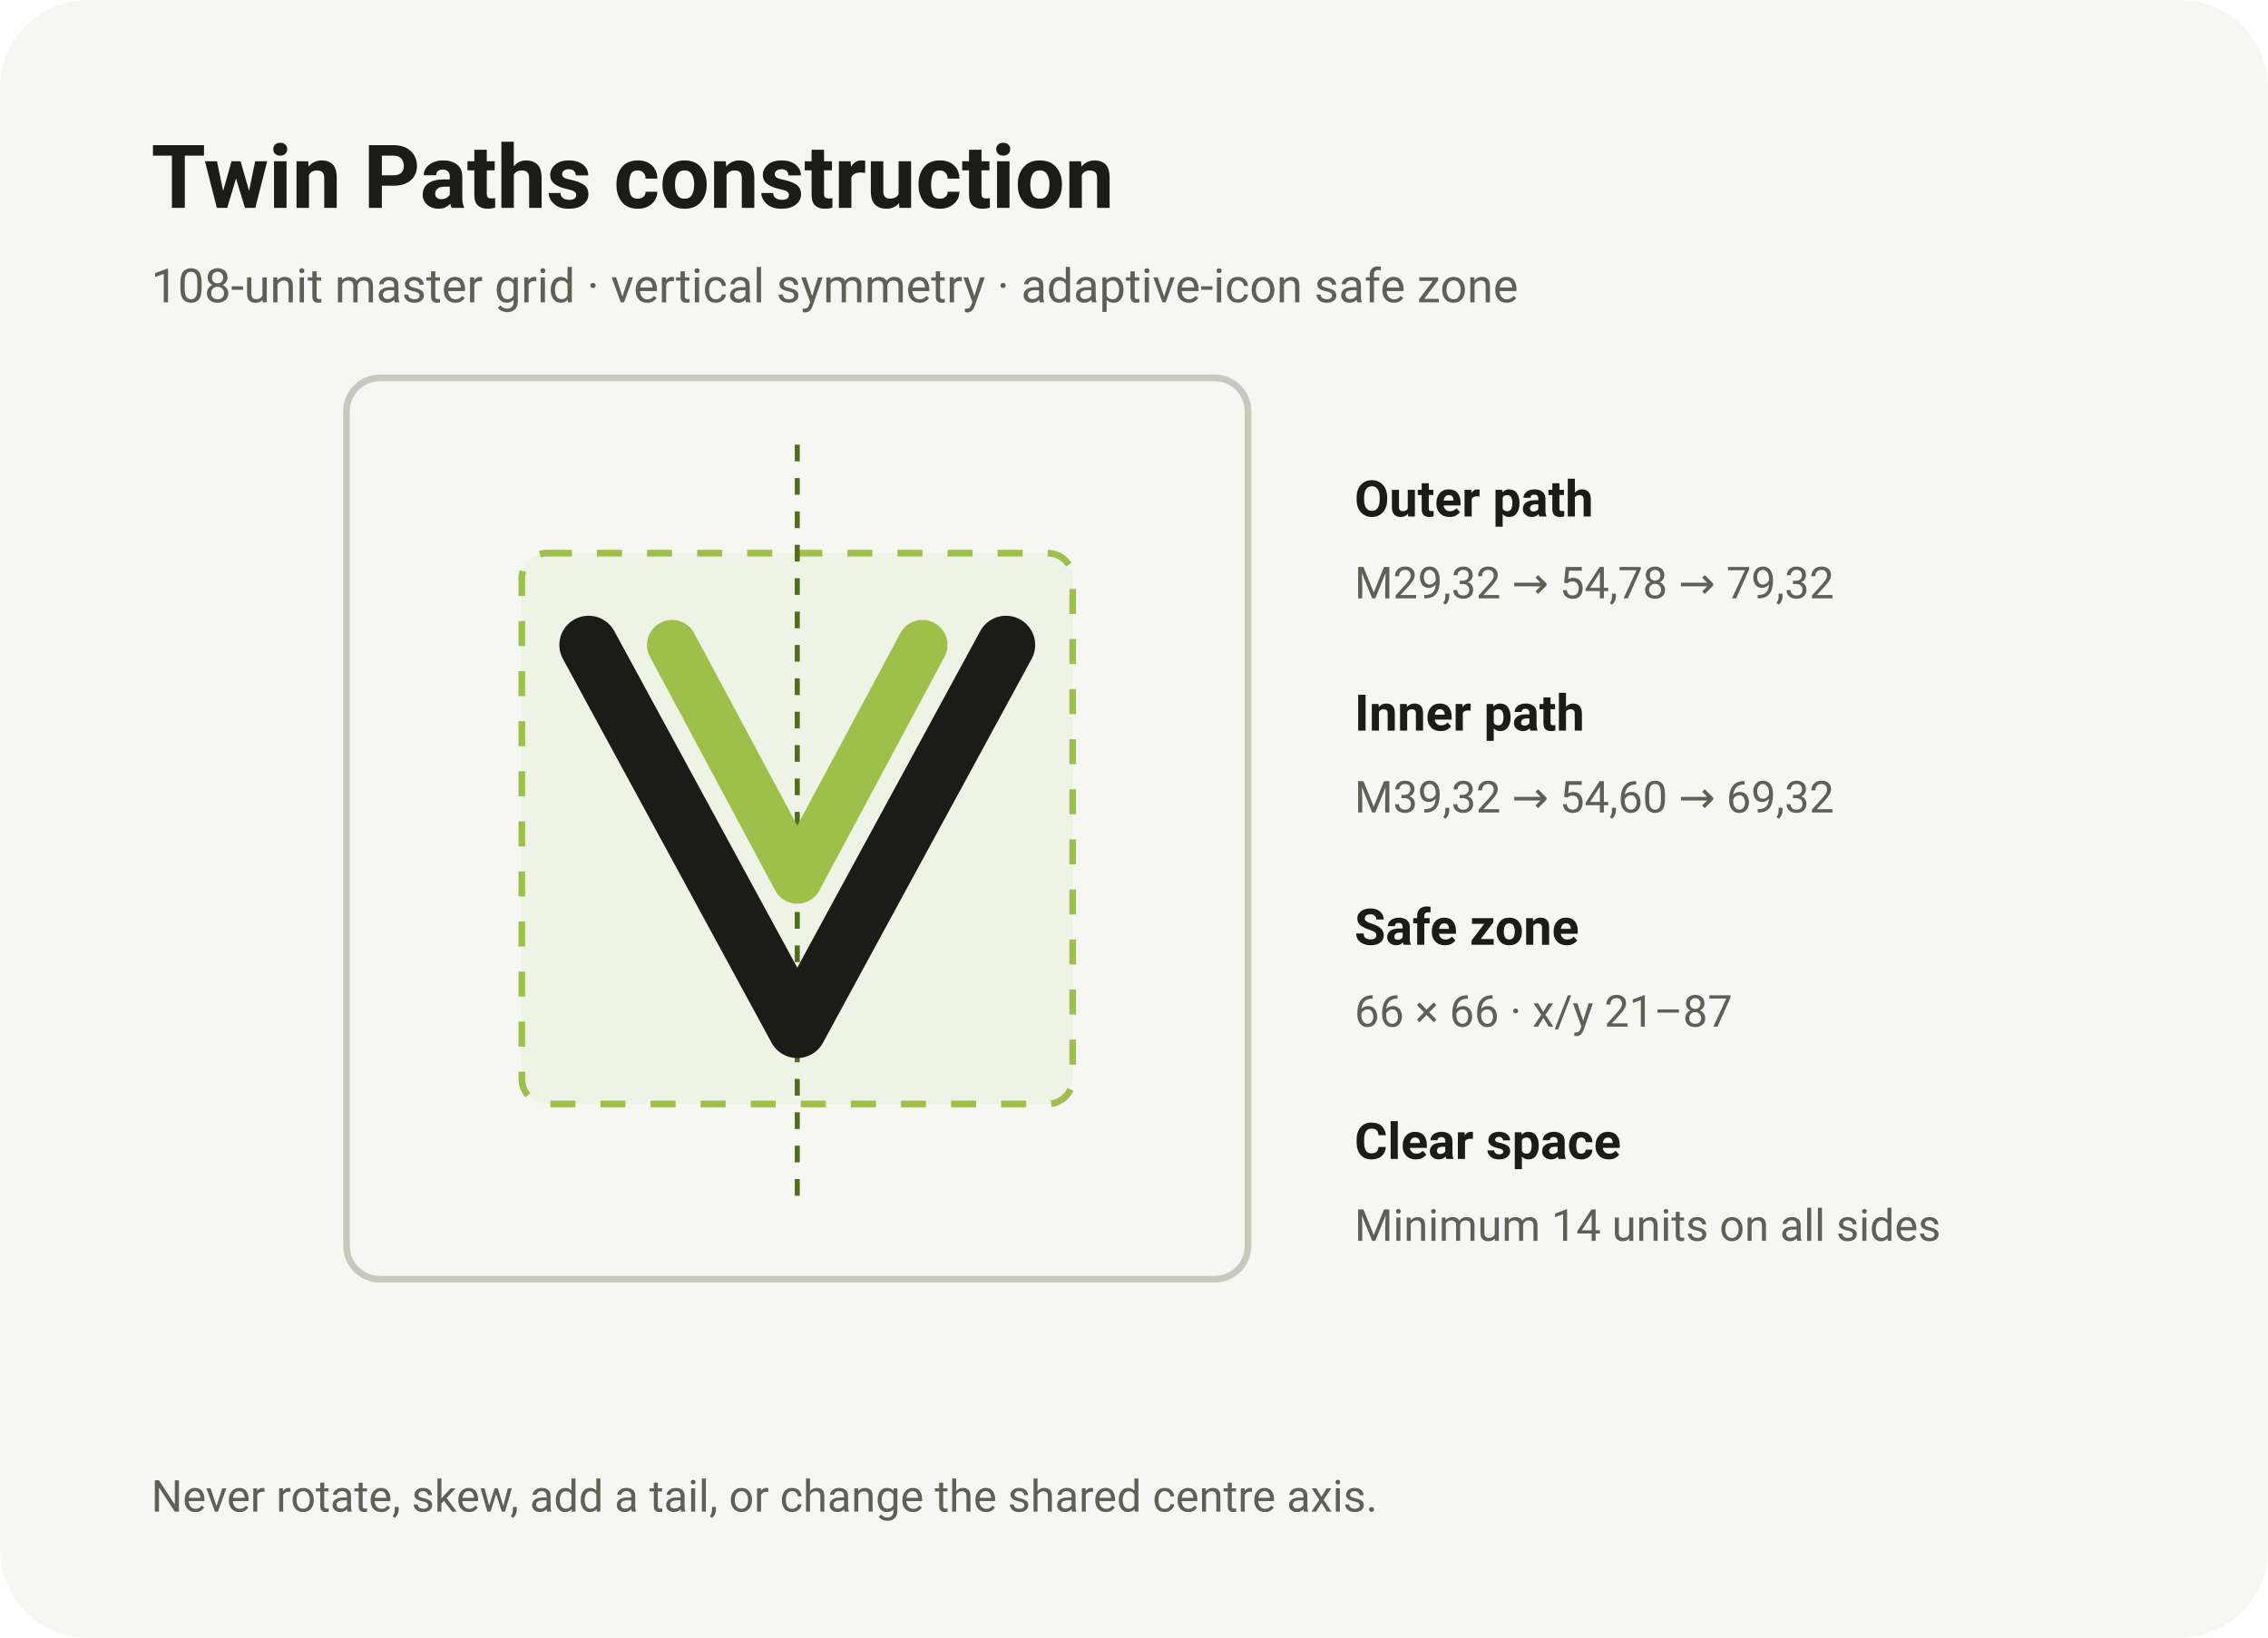
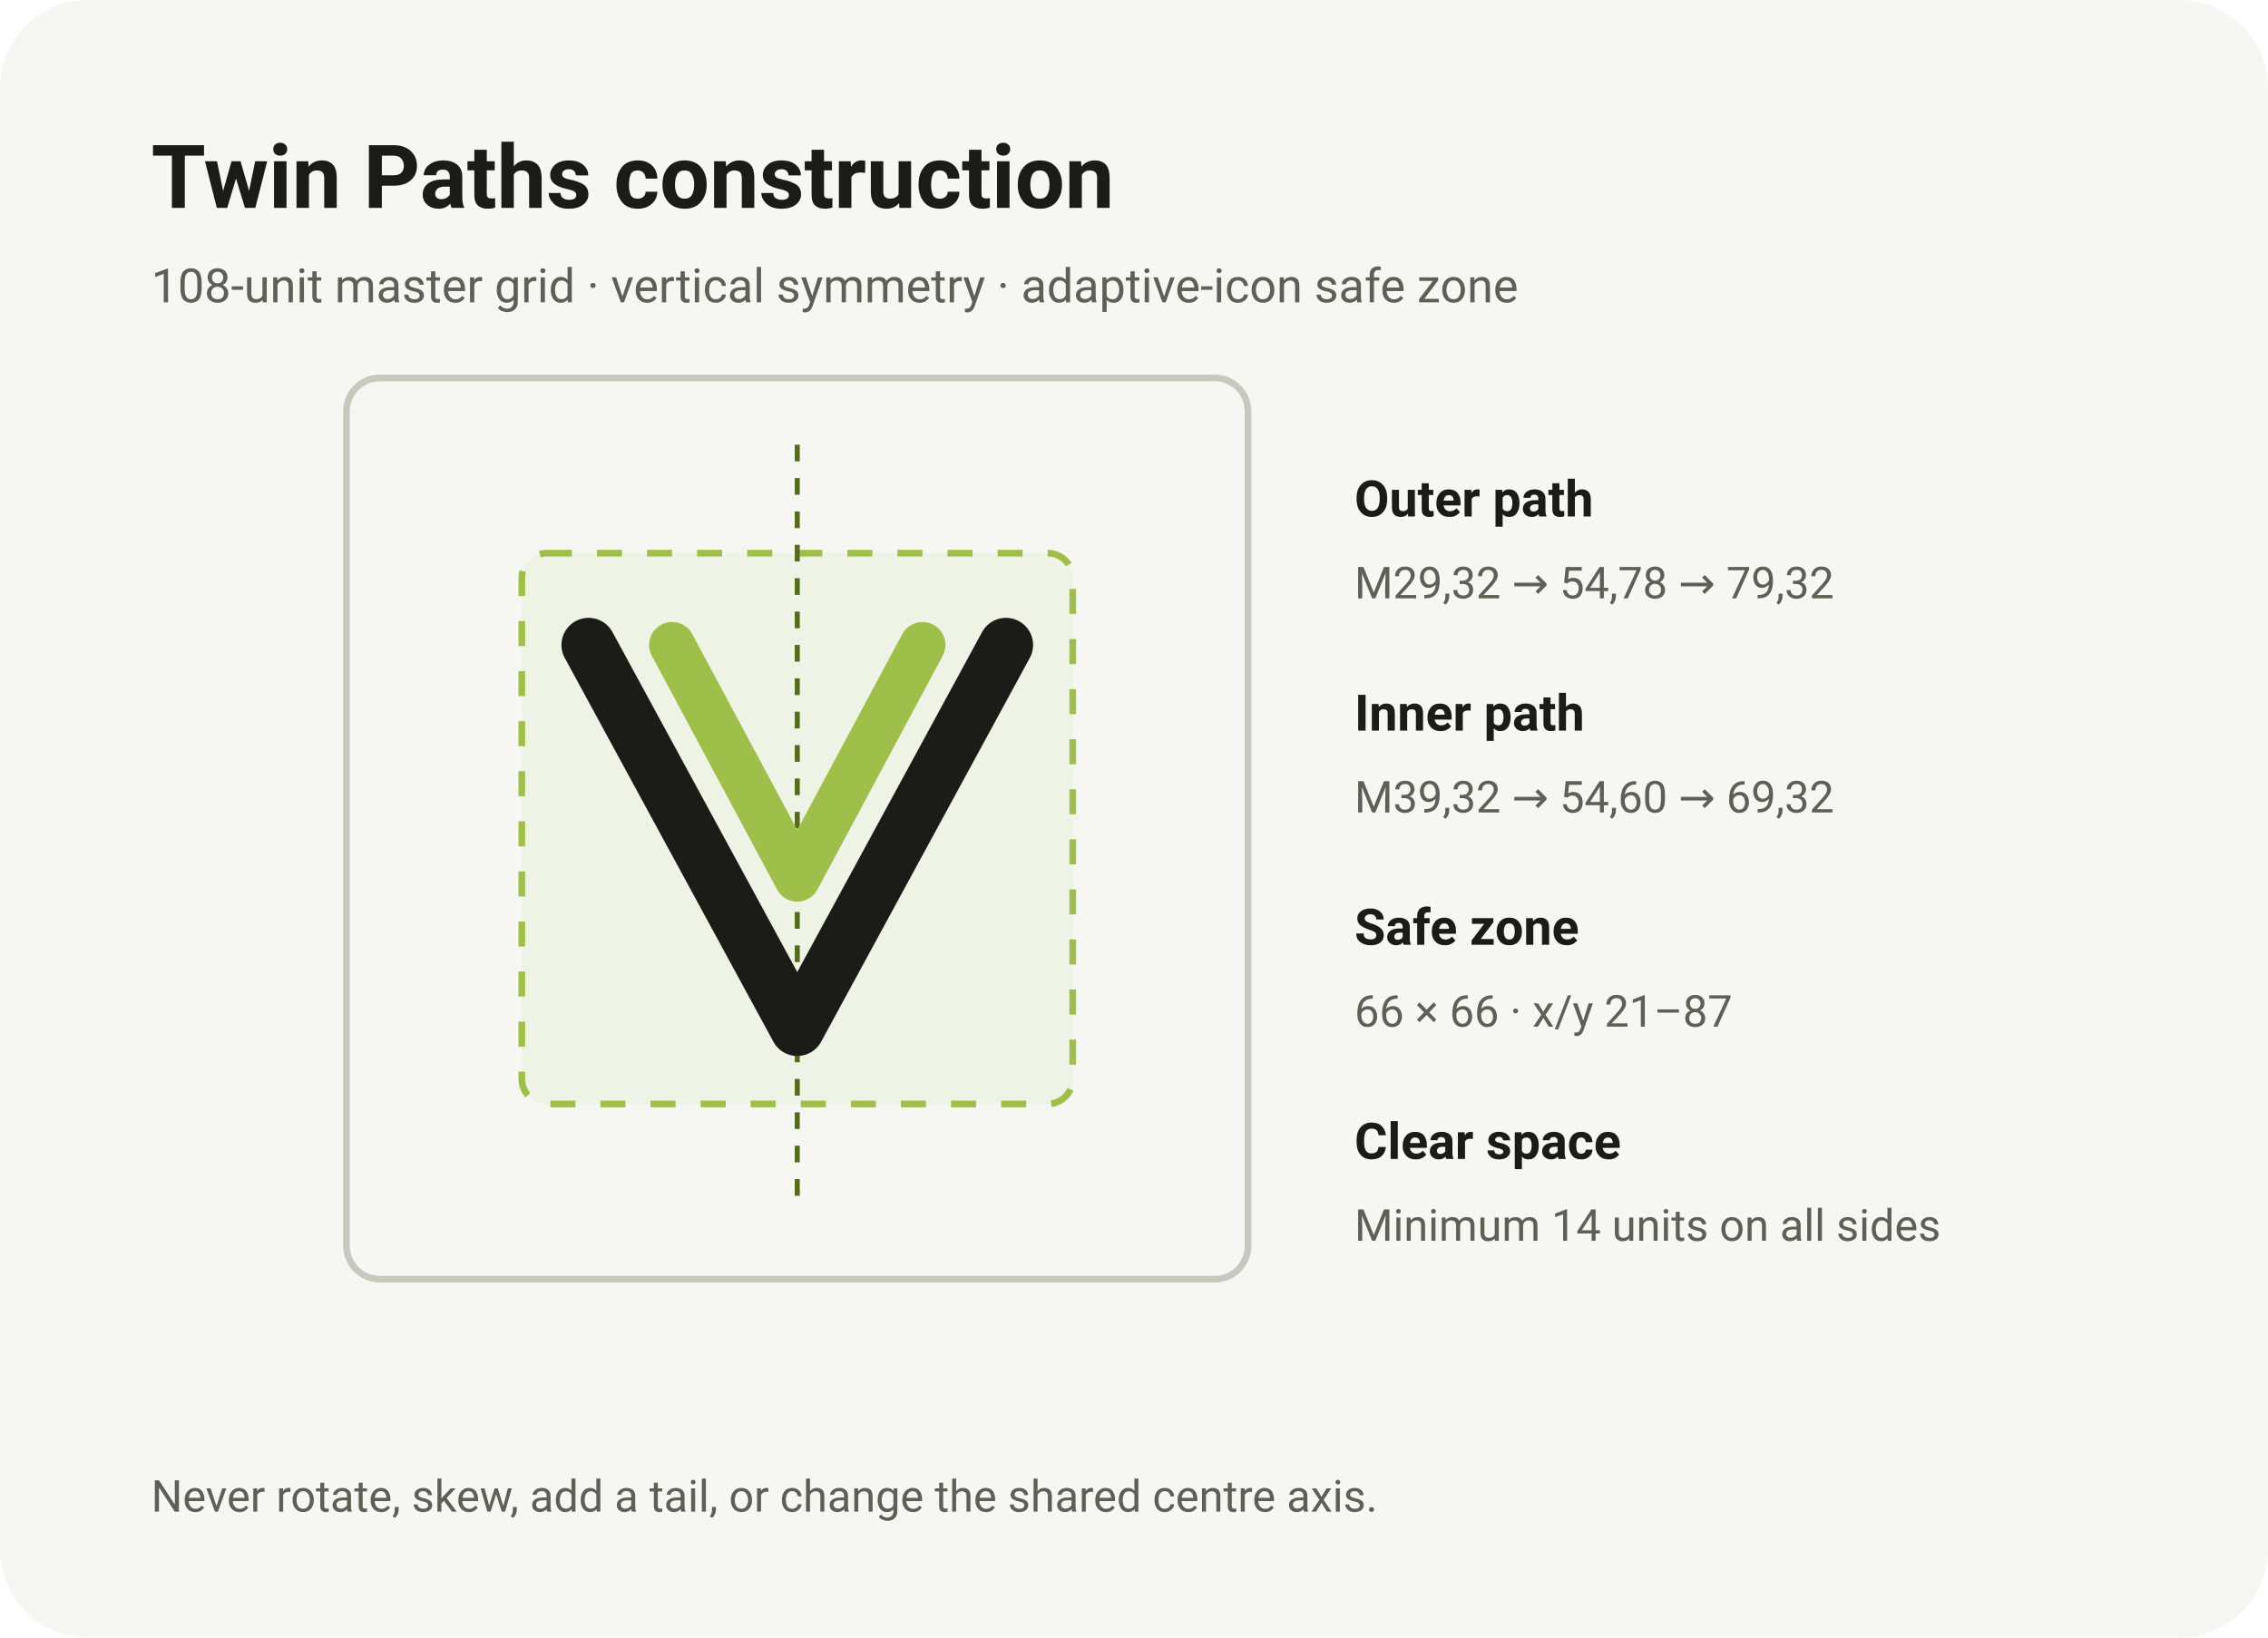
<svg xmlns="http://www.w3.org/2000/svg" width="720" height="520" viewBox="0 0 720 520" fill="none">
  <rect width="720" height="520" rx="28" fill="#F6F7F2" />
  <text x="48" y="66" fill="#1B1C18" font-family="Roboto, sans-serif" font-size="28" font-weight="600">Twin Paths construction</text>
  <text x="48" y="96" fill="#5E6056" font-family="Roboto, sans-serif" font-size="15">108-unit master grid · vertical symmetry · adaptive-icon safe zone</text>
  <g transform="translate(110 120) scale(2.65)">
    <rect width="108" height="108" rx="4" stroke="#C8C9BE" stroke-width=".8" />
    <rect x="21" y="21" width="66" height="66" rx="3" fill="#9FBF4B" fill-opacity=".08" stroke="#9FBF4B" stroke-width=".8" stroke-dasharray="3 3" />
    <path d="M54 8V100" stroke="#536B1E" stroke-width=".6" stroke-dasharray="2 2" />
-     <path d="M29 32L54 78L79 32" stroke="#1B1C18" stroke-width="7" stroke-linecap="round" stroke-linejoin="round" />
-     <path d="M39 32L54 60L69 32" stroke="#9FBF4B" stroke-width="6" stroke-linecap="round" stroke-linejoin="round" />
+     <path d="M29 32L54 78L79 32" stroke="#1B1C18" stroke-width="6.5" stroke-linecap="round" stroke-linejoin="round" />
+     <path d="M39 32L54 60L69 32" stroke="#9FBF4B" stroke-width="5.5" stroke-linecap="round" stroke-linejoin="round" />
  </g>
  <g font-family="Roboto, sans-serif">
    <text x="430" y="164" fill="#1B1C18" font-size="16" font-weight="600">Outer path</text>
    <text x="430" y="190" fill="#5E6056" font-size="14">M29,32 → 54,78 → 79,32</text>
    <text x="430" y="232" fill="#1B1C18" font-size="16" font-weight="600">Inner path</text>
    <text x="430" y="258" fill="#5E6056" font-size="14">M39,32 → 54,60 → 69,32</text>
    <text x="430" y="300" fill="#1B1C18" font-size="16" font-weight="600">Safe zone</text>
    <text x="430" y="326" fill="#5E6056" font-size="14">66 × 66 · x/y 21–87</text>
    <text x="430" y="368" fill="#1B1C18" font-size="16" font-weight="600">Clear space</text>
    <text x="430" y="394" fill="#5E6056" font-size="14">Minimum 14 units on all sides</text>
    <text x="48" y="480" fill="#5E6056" font-size="14">Never rotate, skew, add a tail, or change the shared centre axis.</text>
  </g>
</svg>
